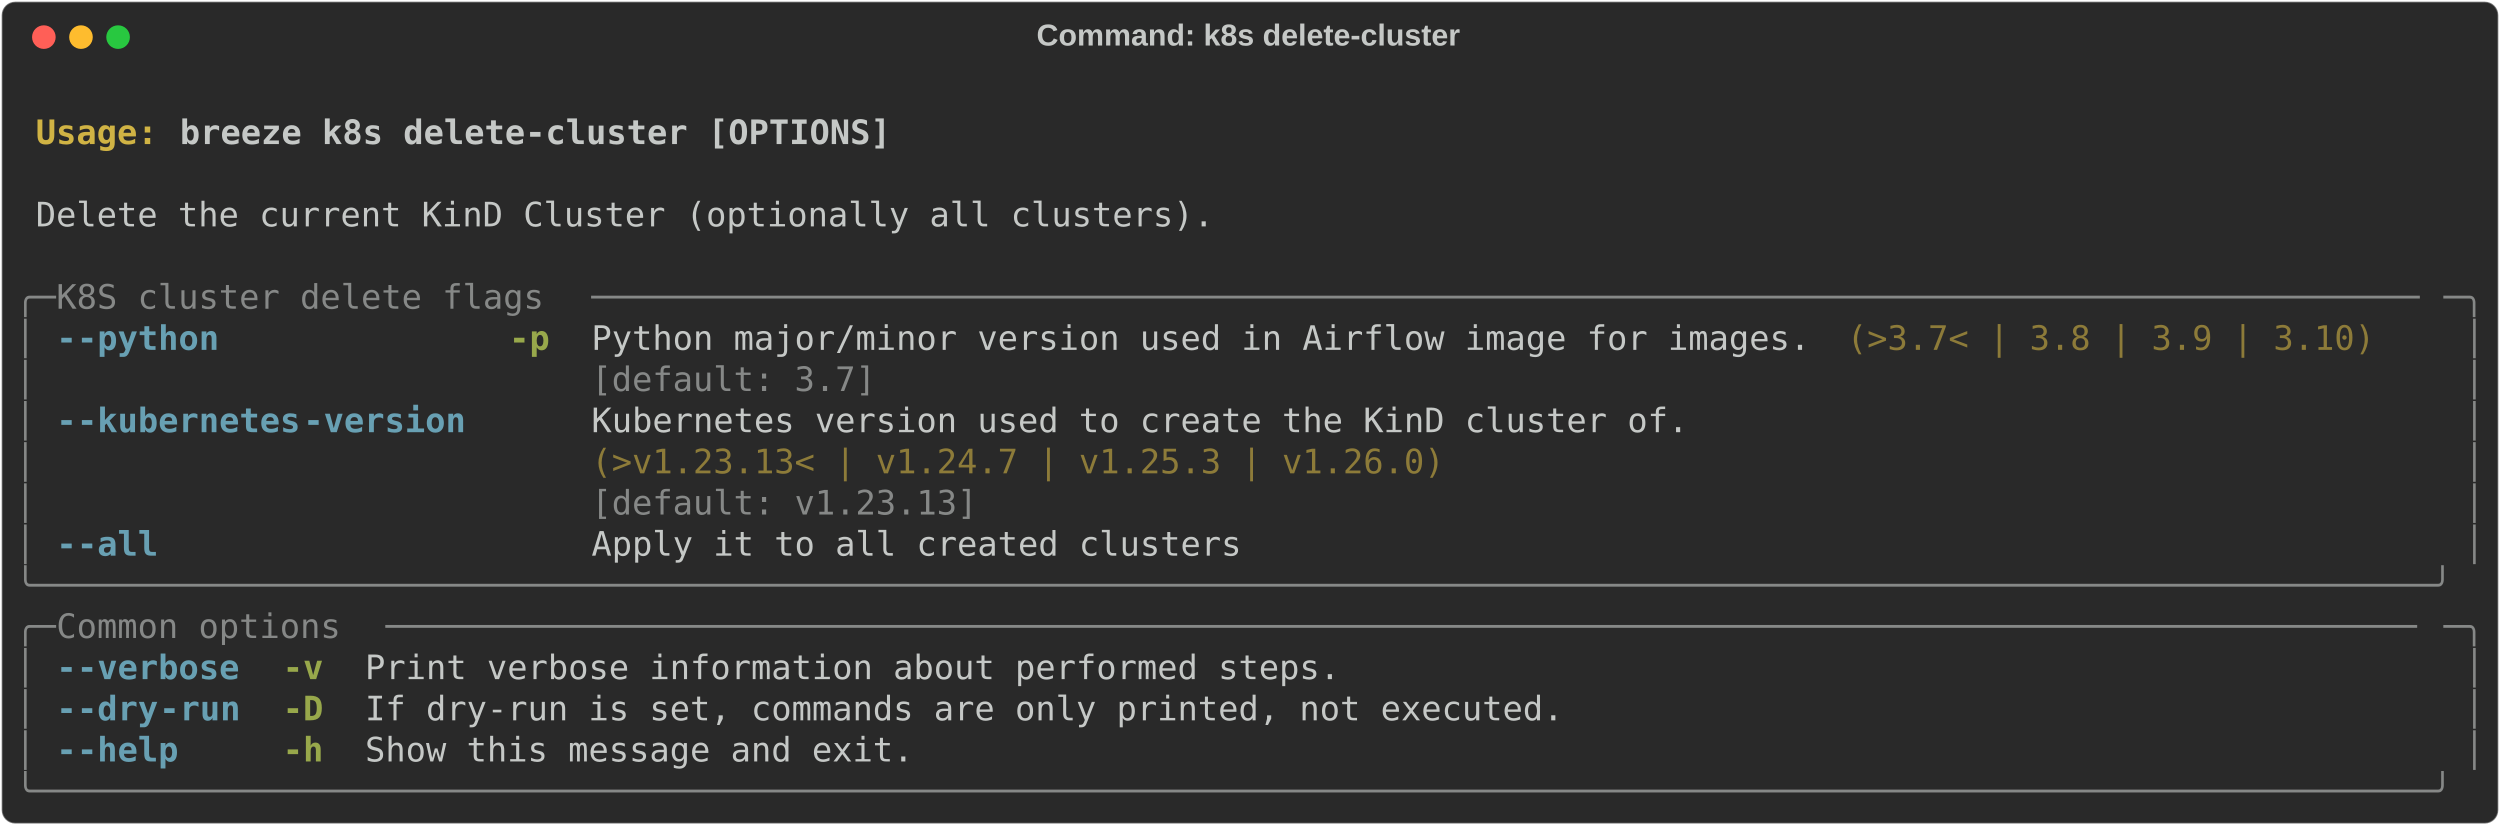
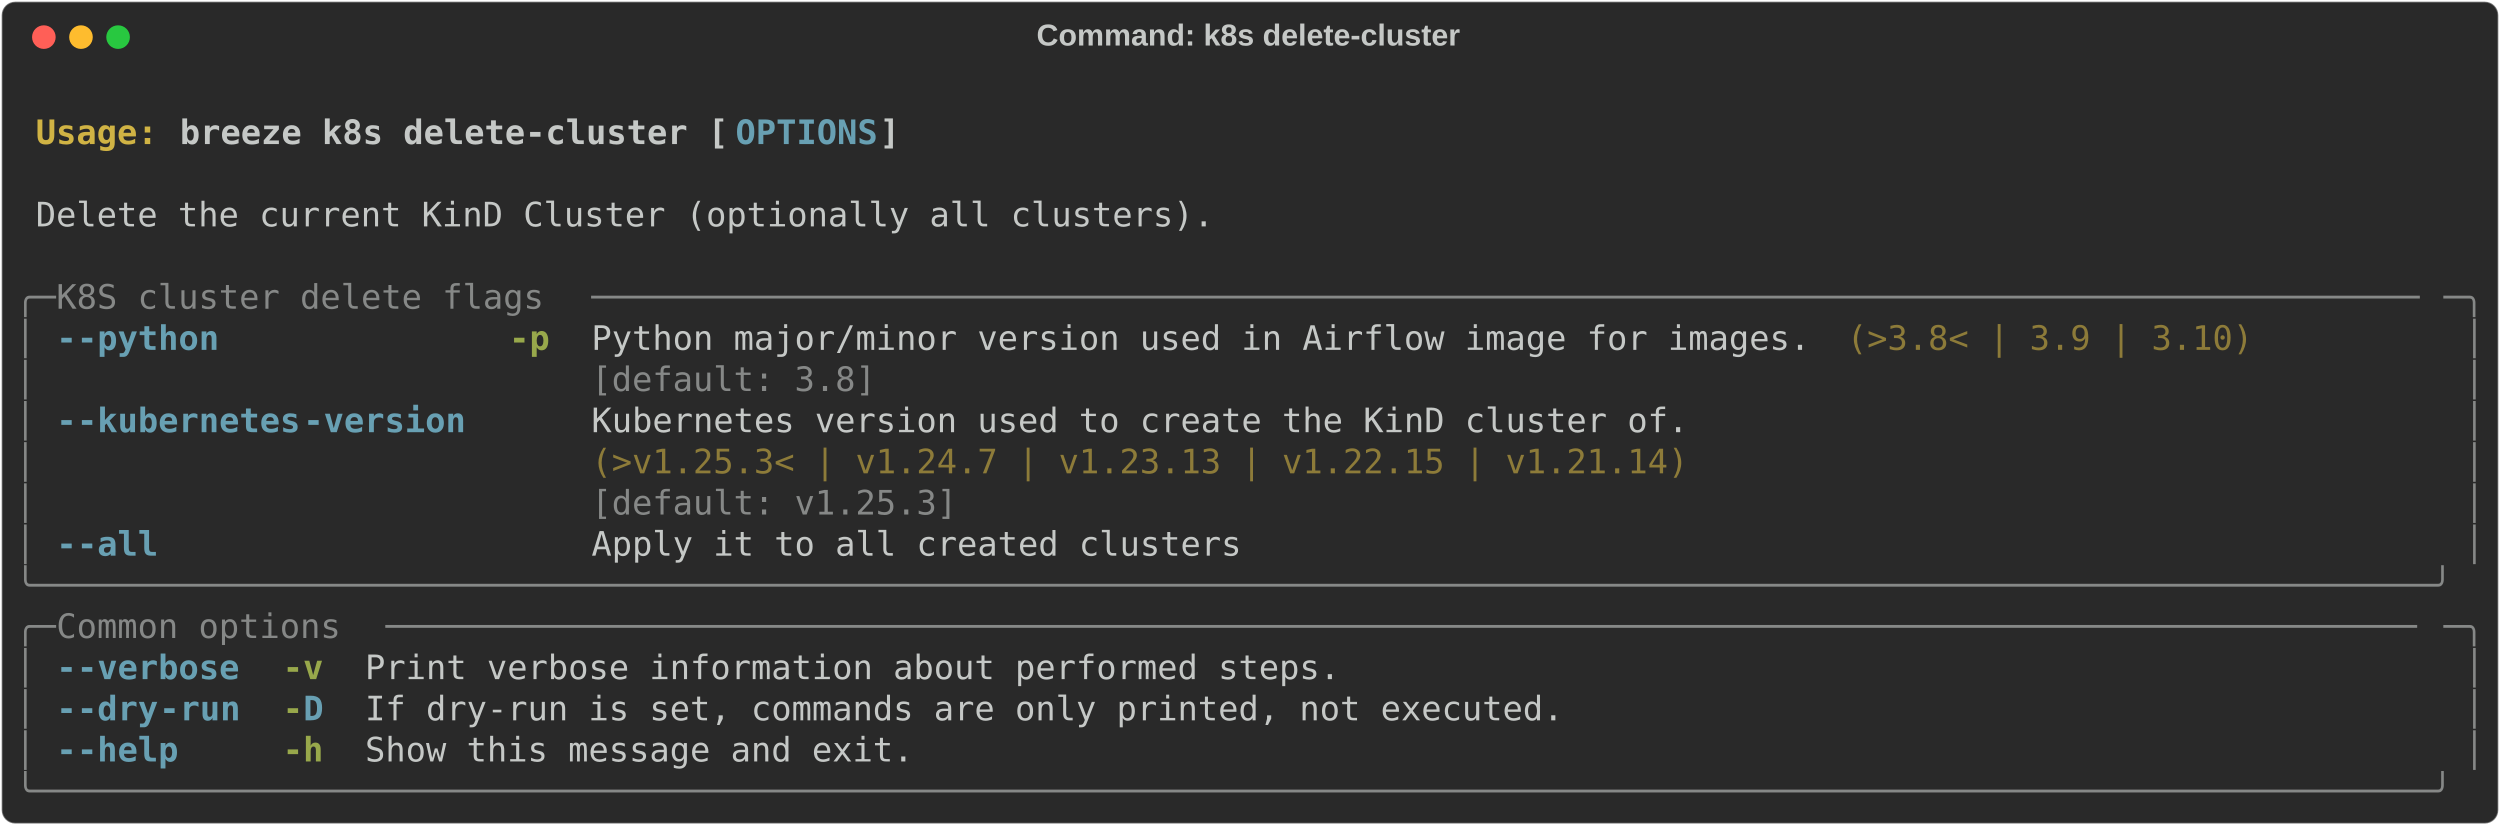
<svg xmlns="http://www.w3.org/2000/svg" class="rich-terminal" viewBox="0 0 1482 489.2">
  <style>

    @font-face {
        font-family: "Fira Code";
        src: local("FiraCode-Regular"),
                url("https://cdnjs.cloudflare.com/ajax/libs/firacode/6.2.0/woff2/FiraCode-Regular.woff2") format("woff2"),
                url("https://cdnjs.cloudflare.com/ajax/libs/firacode/6.2.0/woff/FiraCode-Regular.woff") format("woff");
        font-style: normal;
        font-weight: 400;
    }
    @font-face {
        font-family: "Fira Code";
        src: local("FiraCode-Bold"),
                url("https://cdnjs.cloudflare.com/ajax/libs/firacode/6.2.0/woff2/FiraCode-Bold.woff2") format("woff2"),
                url("https://cdnjs.cloudflare.com/ajax/libs/firacode/6.2.0/woff/FiraCode-Bold.woff") format("woff");
        font-style: bold;
        font-weight: 700;
    }

    .breeze-k8s-delete-cluster-matrix {
        font-family: Fira Code, monospace;
        font-size: 20px;
        line-height: 24.4px;
        font-variant-east-asian: full-width;
    }

    .breeze-k8s-delete-cluster-title {
        font-size: 18px;
        font-weight: bold;
        font-family: arial;
    }

    .breeze-k8s-delete-cluster-r1 { fill: #c5c8c6;font-weight: bold }
.breeze-k8s-delete-cluster-r2 { fill: #c5c8c6 }
.breeze-k8s-delete-cluster-r3 { fill: #d0b344;font-weight: bold }
- .breeze-k8s-delete-cluster-r4 { fill: #868887 }
- .breeze-k8s-delete-cluster-r5 { fill: #68a0b3;font-weight: bold }
+ .breeze-k8s-delete-cluster-r4 { fill: #68a0b3;font-weight: bold }
+ .breeze-k8s-delete-cluster-r5 { fill: #868887 }
.breeze-k8s-delete-cluster-r6 { fill: #98a84b;font-weight: bold }
.breeze-k8s-delete-cluster-r7 { fill: #8d7b39 }
    </style>
  <defs>
    <clipPath id="breeze-k8s-delete-cluster-clip-terminal">
      <rect x="0" y="0" width="1463.0" height="438.2" />
    </clipPath>
    <clipPath id="breeze-k8s-delete-cluster-line-0">
      <rect x="0" y="1.5" width="1464" height="24.65" />
    </clipPath>
    <clipPath id="breeze-k8s-delete-cluster-line-1">
      <rect x="0" y="25.9" width="1464" height="24.65" />
    </clipPath>
    <clipPath id="breeze-k8s-delete-cluster-line-2">
      <rect x="0" y="50.3" width="1464" height="24.65" />
    </clipPath>
    <clipPath id="breeze-k8s-delete-cluster-line-3">
      <rect x="0" y="74.7" width="1464" height="24.65" />
    </clipPath>
    <clipPath id="breeze-k8s-delete-cluster-line-4">
      <rect x="0" y="99.1" width="1464" height="24.65" />
    </clipPath>
    <clipPath id="breeze-k8s-delete-cluster-line-5">
      <rect x="0" y="123.5" width="1464" height="24.65" />
    </clipPath>
    <clipPath id="breeze-k8s-delete-cluster-line-6">
      <rect x="0" y="147.9" width="1464" height="24.65" />
    </clipPath>
    <clipPath id="breeze-k8s-delete-cluster-line-7">
      <rect x="0" y="172.3" width="1464" height="24.65" />
    </clipPath>
    <clipPath id="breeze-k8s-delete-cluster-line-8">
      <rect x="0" y="196.7" width="1464" height="24.65" />
    </clipPath>
    <clipPath id="breeze-k8s-delete-cluster-line-9">
      <rect x="0" y="221.1" width="1464" height="24.65" />
    </clipPath>
    <clipPath id="breeze-k8s-delete-cluster-line-10">
      <rect x="0" y="245.5" width="1464" height="24.65" />
    </clipPath>
    <clipPath id="breeze-k8s-delete-cluster-line-11">
      <rect x="0" y="269.9" width="1464" height="24.65" />
    </clipPath>
    <clipPath id="breeze-k8s-delete-cluster-line-12">
      <rect x="0" y="294.3" width="1464" height="24.65" />
    </clipPath>
    <clipPath id="breeze-k8s-delete-cluster-line-13">
      <rect x="0" y="318.7" width="1464" height="24.65" />
    </clipPath>
    <clipPath id="breeze-k8s-delete-cluster-line-14">
      <rect x="0" y="343.1" width="1464" height="24.65" />
    </clipPath>
    <clipPath id="breeze-k8s-delete-cluster-line-15">
      <rect x="0" y="367.5" width="1464" height="24.65" />
    </clipPath>
    <clipPath id="breeze-k8s-delete-cluster-line-16">
      <rect x="0" y="391.9" width="1464" height="24.65" />
    </clipPath>
  </defs>
  <rect fill="#292929" stroke="rgba(255,255,255,0.35)" stroke-width="1" x="1" y="1" width="1480" height="487.2" rx="8" />
  <text class="breeze-k8s-delete-cluster-title" fill="#c5c8c6" text-anchor="middle" x="740" y="27">Command: k8s delete-cluster</text>
  <g transform="translate(26,22)">
    <circle cx="0" cy="0" r="7" fill="#ff5f57" />
    <circle cx="22" cy="0" r="7" fill="#febc2e" />
    <circle cx="44" cy="0" r="7" fill="#28c840" />
  </g>
  <g transform="translate(9, 41)" clip-path="url(#breeze-k8s-delete-cluster-clip-terminal)">
    <g class="breeze-k8s-delete-cluster-matrix">
      <text class="breeze-k8s-delete-cluster-r2" x="1464" y="20" textLength="12.2" clip-path="url(#breeze-k8s-delete-cluster-line-0)">
</text>
      <text class="breeze-k8s-delete-cluster-r3" x="12.2" y="44.4" textLength="85.4" clip-path="url(#breeze-k8s-delete-cluster-line-1)">Usage: </text>
-       <text class="breeze-k8s-delete-cluster-r1" x="97.6" y="44.4" textLength="427" clip-path="url(#breeze-k8s-delete-cluster-line-1)">breeze k8s delete-cluster [OPTIONS]</text>
+       <text class="breeze-k8s-delete-cluster-r1" x="97.6" y="44.4" textLength="329.4" clip-path="url(#breeze-k8s-delete-cluster-line-1)">breeze k8s delete-cluster [</text>
+       <text class="breeze-k8s-delete-cluster-r4" x="427" y="44.4" textLength="85.4" clip-path="url(#breeze-k8s-delete-cluster-line-1)">OPTIONS</text>
+       <text class="breeze-k8s-delete-cluster-r1" x="512.4" y="44.4" textLength="12.2" clip-path="url(#breeze-k8s-delete-cluster-line-1)">]</text>
      <text class="breeze-k8s-delete-cluster-r2" x="1464" y="44.4" textLength="12.2" clip-path="url(#breeze-k8s-delete-cluster-line-1)">
</text>
      <text class="breeze-k8s-delete-cluster-r2" x="1464" y="68.8" textLength="12.2" clip-path="url(#breeze-k8s-delete-cluster-line-2)">
</text>
      <text class="breeze-k8s-delete-cluster-r2" x="12.2" y="93.2" textLength="707.6" clip-path="url(#breeze-k8s-delete-cluster-line-3)">Delete the current KinD Cluster (optionally all clusters).</text>
      <text class="breeze-k8s-delete-cluster-r2" x="1464" y="93.2" textLength="12.2" clip-path="url(#breeze-k8s-delete-cluster-line-3)">
</text>
      <text class="breeze-k8s-delete-cluster-r2" x="1464" y="117.6" textLength="12.2" clip-path="url(#breeze-k8s-delete-cluster-line-4)">
</text>
-       <text class="breeze-k8s-delete-cluster-r4" x="0" y="142" textLength="24.4" clip-path="url(#breeze-k8s-delete-cluster-line-5)">╭─</text>
-       <text class="breeze-k8s-delete-cluster-r4" x="24.4" y="142" textLength="317.2" clip-path="url(#breeze-k8s-delete-cluster-line-5)"> K8S cluster delete flags </text>
-       <text class="breeze-k8s-delete-cluster-r4" x="341.6" y="142" textLength="1098" clip-path="url(#breeze-k8s-delete-cluster-line-5)">──────────────────────────────────────────────────────────────────────────────────────────</text>
-       <text class="breeze-k8s-delete-cluster-r4" x="1439.6" y="142" textLength="24.4" clip-path="url(#breeze-k8s-delete-cluster-line-5)">─╮</text>
+       <text class="breeze-k8s-delete-cluster-r5" x="0" y="142" textLength="24.4" clip-path="url(#breeze-k8s-delete-cluster-line-5)">╭─</text>
+       <text class="breeze-k8s-delete-cluster-r5" x="24.4" y="142" textLength="317.2" clip-path="url(#breeze-k8s-delete-cluster-line-5)"> K8S cluster delete flags </text>
+       <text class="breeze-k8s-delete-cluster-r5" x="341.6" y="142" textLength="1098" clip-path="url(#breeze-k8s-delete-cluster-line-5)">──────────────────────────────────────────────────────────────────────────────────────────</text>
+       <text class="breeze-k8s-delete-cluster-r5" x="1439.6" y="142" textLength="24.4" clip-path="url(#breeze-k8s-delete-cluster-line-5)">─╮</text>
      <text class="breeze-k8s-delete-cluster-r2" x="1464" y="142" textLength="12.2" clip-path="url(#breeze-k8s-delete-cluster-line-5)">
</text>
-       <text class="breeze-k8s-delete-cluster-r4" x="0" y="166.4" textLength="12.2" clip-path="url(#breeze-k8s-delete-cluster-line-6)">│</text>
-       <text class="breeze-k8s-delete-cluster-r5" x="24.4" y="166.4" textLength="12.2" clip-path="url(#breeze-k8s-delete-cluster-line-6)">-</text>
-       <text class="breeze-k8s-delete-cluster-r5" x="36.6" y="166.4" textLength="85.4" clip-path="url(#breeze-k8s-delete-cluster-line-6)">-python</text>
+       <text class="breeze-k8s-delete-cluster-r5" x="0" y="166.4" textLength="12.2" clip-path="url(#breeze-k8s-delete-cluster-line-6)">│</text>
+       <text class="breeze-k8s-delete-cluster-r4" x="24.4" y="166.4" textLength="12.2" clip-path="url(#breeze-k8s-delete-cluster-line-6)">-</text>
+       <text class="breeze-k8s-delete-cluster-r4" x="36.6" y="166.4" textLength="85.4" clip-path="url(#breeze-k8s-delete-cluster-line-6)">-python</text>
      <text class="breeze-k8s-delete-cluster-r6" x="292.8" y="166.4" textLength="24.4" clip-path="url(#breeze-k8s-delete-cluster-line-6)">-p</text>
      <text class="breeze-k8s-delete-cluster-r2" x="341.6" y="166.4" textLength="732" clip-path="url(#breeze-k8s-delete-cluster-line-6)">Python major/minor version used in Airflow image for images.</text>
-       <text class="breeze-k8s-delete-cluster-r7" x="1085.8" y="166.4" textLength="317.2" clip-path="url(#breeze-k8s-delete-cluster-line-6)">(&gt;3.7&lt; | 3.8 | 3.9 | 3.10)</text>
-       <text class="breeze-k8s-delete-cluster-r4" x="1451.8" y="166.4" textLength="12.2" clip-path="url(#breeze-k8s-delete-cluster-line-6)">│</text>
+       <text class="breeze-k8s-delete-cluster-r7" x="1085.8" y="166.4" textLength="244" clip-path="url(#breeze-k8s-delete-cluster-line-6)">(&gt;3.8&lt; | 3.9 | 3.10)</text>
+       <text class="breeze-k8s-delete-cluster-r5" x="1451.8" y="166.4" textLength="12.2" clip-path="url(#breeze-k8s-delete-cluster-line-6)">│</text>
      <text class="breeze-k8s-delete-cluster-r2" x="1464" y="166.4" textLength="12.2" clip-path="url(#breeze-k8s-delete-cluster-line-6)">
</text>
-       <text class="breeze-k8s-delete-cluster-r4" x="0" y="190.8" textLength="12.2" clip-path="url(#breeze-k8s-delete-cluster-line-7)">│</text>
-       <text class="breeze-k8s-delete-cluster-r4" x="341.6" y="190.8" textLength="732" clip-path="url(#breeze-k8s-delete-cluster-line-7)">[default: 3.7]                                              </text>
-       <text class="breeze-k8s-delete-cluster-r4" x="1451.8" y="190.8" textLength="12.2" clip-path="url(#breeze-k8s-delete-cluster-line-7)">│</text>
+       <text class="breeze-k8s-delete-cluster-r5" x="0" y="190.8" textLength="12.2" clip-path="url(#breeze-k8s-delete-cluster-line-7)">│</text>
+       <text class="breeze-k8s-delete-cluster-r5" x="341.6" y="190.8" textLength="732" clip-path="url(#breeze-k8s-delete-cluster-line-7)">[default: 3.8]                                              </text>
+       <text class="breeze-k8s-delete-cluster-r5" x="1451.8" y="190.8" textLength="12.2" clip-path="url(#breeze-k8s-delete-cluster-line-7)">│</text>
      <text class="breeze-k8s-delete-cluster-r2" x="1464" y="190.8" textLength="12.2" clip-path="url(#breeze-k8s-delete-cluster-line-7)">
</text>
-       <text class="breeze-k8s-delete-cluster-r4" x="0" y="215.2" textLength="12.2" clip-path="url(#breeze-k8s-delete-cluster-line-8)">│</text>
-       <text class="breeze-k8s-delete-cluster-r5" x="24.4" y="215.2" textLength="12.2" clip-path="url(#breeze-k8s-delete-cluster-line-8)">-</text>
-       <text class="breeze-k8s-delete-cluster-r5" x="36.6" y="215.2" textLength="134.2" clip-path="url(#breeze-k8s-delete-cluster-line-8)">-kubernetes</text>
-       <text class="breeze-k8s-delete-cluster-r5" x="170.8" y="215.2" textLength="97.6" clip-path="url(#breeze-k8s-delete-cluster-line-8)">-version</text>
+       <text class="breeze-k8s-delete-cluster-r5" x="0" y="215.2" textLength="12.2" clip-path="url(#breeze-k8s-delete-cluster-line-8)">│</text>
+       <text class="breeze-k8s-delete-cluster-r4" x="24.4" y="215.2" textLength="12.2" clip-path="url(#breeze-k8s-delete-cluster-line-8)">-</text>
+       <text class="breeze-k8s-delete-cluster-r4" x="36.6" y="215.2" textLength="134.2" clip-path="url(#breeze-k8s-delete-cluster-line-8)">-kubernetes</text>
+       <text class="breeze-k8s-delete-cluster-r4" x="170.8" y="215.2" textLength="97.6" clip-path="url(#breeze-k8s-delete-cluster-line-8)">-version</text>
      <text class="breeze-k8s-delete-cluster-r2" x="341.6" y="215.2" textLength="658.8" clip-path="url(#breeze-k8s-delete-cluster-line-8)">Kubernetes version used to create the KinD cluster of.</text>
-       <text class="breeze-k8s-delete-cluster-r4" x="1451.8" y="215.2" textLength="12.2" clip-path="url(#breeze-k8s-delete-cluster-line-8)">│</text>
+       <text class="breeze-k8s-delete-cluster-r5" x="1451.8" y="215.2" textLength="12.2" clip-path="url(#breeze-k8s-delete-cluster-line-8)">│</text>
      <text class="breeze-k8s-delete-cluster-r2" x="1464" y="215.2" textLength="12.2" clip-path="url(#breeze-k8s-delete-cluster-line-8)">
</text>
-       <text class="breeze-k8s-delete-cluster-r4" x="0" y="239.6" textLength="12.2" clip-path="url(#breeze-k8s-delete-cluster-line-9)">│</text>
-       <text class="breeze-k8s-delete-cluster-r7" x="341.6" y="239.6" textLength="658.8" clip-path="url(#breeze-k8s-delete-cluster-line-9)">(&gt;v1.23.13&lt; | v1.24.7 | v1.25.3 | v1.26.0)            </text>
-       <text class="breeze-k8s-delete-cluster-r4" x="1451.8" y="239.6" textLength="12.2" clip-path="url(#breeze-k8s-delete-cluster-line-9)">│</text>
+       <text class="breeze-k8s-delete-cluster-r5" x="0" y="239.6" textLength="12.2" clip-path="url(#breeze-k8s-delete-cluster-line-9)">│</text>
+       <text class="breeze-k8s-delete-cluster-r7" x="341.6" y="239.6" textLength="658.8" clip-path="url(#breeze-k8s-delete-cluster-line-9)">(&gt;v1.25.3&lt; | v1.24.7 | v1.23.13 | v1.22.15 | v1.21.14)</text>
+       <text class="breeze-k8s-delete-cluster-r5" x="1451.8" y="239.6" textLength="12.2" clip-path="url(#breeze-k8s-delete-cluster-line-9)">│</text>
      <text class="breeze-k8s-delete-cluster-r2" x="1464" y="239.6" textLength="12.2" clip-path="url(#breeze-k8s-delete-cluster-line-9)">
</text>
-       <text class="breeze-k8s-delete-cluster-r4" x="0" y="264" textLength="12.2" clip-path="url(#breeze-k8s-delete-cluster-line-10)">│</text>
-       <text class="breeze-k8s-delete-cluster-r4" x="341.6" y="264" textLength="658.8" clip-path="url(#breeze-k8s-delete-cluster-line-10)">[default: v1.23.13]                                   </text>
-       <text class="breeze-k8s-delete-cluster-r4" x="1451.8" y="264" textLength="12.2" clip-path="url(#breeze-k8s-delete-cluster-line-10)">│</text>
+       <text class="breeze-k8s-delete-cluster-r5" x="0" y="264" textLength="12.2" clip-path="url(#breeze-k8s-delete-cluster-line-10)">│</text>
+       <text class="breeze-k8s-delete-cluster-r5" x="341.6" y="264" textLength="658.8" clip-path="url(#breeze-k8s-delete-cluster-line-10)">[default: v1.25.3]                                    </text>
+       <text class="breeze-k8s-delete-cluster-r5" x="1451.8" y="264" textLength="12.2" clip-path="url(#breeze-k8s-delete-cluster-line-10)">│</text>
      <text class="breeze-k8s-delete-cluster-r2" x="1464" y="264" textLength="12.2" clip-path="url(#breeze-k8s-delete-cluster-line-10)">
</text>
-       <text class="breeze-k8s-delete-cluster-r4" x="0" y="288.4" textLength="12.2" clip-path="url(#breeze-k8s-delete-cluster-line-11)">│</text>
-       <text class="breeze-k8s-delete-cluster-r5" x="24.4" y="288.4" textLength="12.2" clip-path="url(#breeze-k8s-delete-cluster-line-11)">-</text>
-       <text class="breeze-k8s-delete-cluster-r5" x="36.6" y="288.4" textLength="48.8" clip-path="url(#breeze-k8s-delete-cluster-line-11)">-all</text>
+       <text class="breeze-k8s-delete-cluster-r5" x="0" y="288.4" textLength="12.2" clip-path="url(#breeze-k8s-delete-cluster-line-11)">│</text>
+       <text class="breeze-k8s-delete-cluster-r4" x="24.4" y="288.4" textLength="12.2" clip-path="url(#breeze-k8s-delete-cluster-line-11)">-</text>
+       <text class="breeze-k8s-delete-cluster-r4" x="36.6" y="288.4" textLength="48.8" clip-path="url(#breeze-k8s-delete-cluster-line-11)">-all</text>
      <text class="breeze-k8s-delete-cluster-r2" x="341.6" y="288.4" textLength="390.4" clip-path="url(#breeze-k8s-delete-cluster-line-11)">Apply it to all created clusters</text>
-       <text class="breeze-k8s-delete-cluster-r4" x="1451.8" y="288.4" textLength="12.2" clip-path="url(#breeze-k8s-delete-cluster-line-11)">│</text>
+       <text class="breeze-k8s-delete-cluster-r5" x="1451.8" y="288.4" textLength="12.2" clip-path="url(#breeze-k8s-delete-cluster-line-11)">│</text>
      <text class="breeze-k8s-delete-cluster-r2" x="1464" y="288.4" textLength="12.2" clip-path="url(#breeze-k8s-delete-cluster-line-11)">
</text>
-       <text class="breeze-k8s-delete-cluster-r4" x="0" y="312.8" textLength="1464" clip-path="url(#breeze-k8s-delete-cluster-line-12)">╰──────────────────────────────────────────────────────────────────────────────────────────────────────────────────────╯</text>
+       <text class="breeze-k8s-delete-cluster-r5" x="0" y="312.8" textLength="1464" clip-path="url(#breeze-k8s-delete-cluster-line-12)">╰──────────────────────────────────────────────────────────────────────────────────────────────────────────────────────╯</text>
      <text class="breeze-k8s-delete-cluster-r2" x="1464" y="312.8" textLength="12.2" clip-path="url(#breeze-k8s-delete-cluster-line-12)">
</text>
-       <text class="breeze-k8s-delete-cluster-r4" x="0" y="337.2" textLength="24.4" clip-path="url(#breeze-k8s-delete-cluster-line-13)">╭─</text>
-       <text class="breeze-k8s-delete-cluster-r4" x="24.4" y="337.2" textLength="195.2" clip-path="url(#breeze-k8s-delete-cluster-line-13)"> Common options </text>
-       <text class="breeze-k8s-delete-cluster-r4" x="219.6" y="337.2" textLength="1220" clip-path="url(#breeze-k8s-delete-cluster-line-13)">────────────────────────────────────────────────────────────────────────────────────────────────────</text>
-       <text class="breeze-k8s-delete-cluster-r4" x="1439.6" y="337.2" textLength="24.4" clip-path="url(#breeze-k8s-delete-cluster-line-13)">─╮</text>
+       <text class="breeze-k8s-delete-cluster-r5" x="0" y="337.2" textLength="24.4" clip-path="url(#breeze-k8s-delete-cluster-line-13)">╭─</text>
+       <text class="breeze-k8s-delete-cluster-r5" x="24.4" y="337.2" textLength="195.2" clip-path="url(#breeze-k8s-delete-cluster-line-13)"> Common options </text>
+       <text class="breeze-k8s-delete-cluster-r5" x="219.6" y="337.2" textLength="1220" clip-path="url(#breeze-k8s-delete-cluster-line-13)">────────────────────────────────────────────────────────────────────────────────────────────────────</text>
+       <text class="breeze-k8s-delete-cluster-r5" x="1439.6" y="337.2" textLength="24.4" clip-path="url(#breeze-k8s-delete-cluster-line-13)">─╮</text>
      <text class="breeze-k8s-delete-cluster-r2" x="1464" y="337.2" textLength="12.2" clip-path="url(#breeze-k8s-delete-cluster-line-13)">
</text>
-       <text class="breeze-k8s-delete-cluster-r4" x="0" y="361.6" textLength="12.2" clip-path="url(#breeze-k8s-delete-cluster-line-14)">│</text>
-       <text class="breeze-k8s-delete-cluster-r5" x="24.4" y="361.6" textLength="12.2" clip-path="url(#breeze-k8s-delete-cluster-line-14)">-</text>
-       <text class="breeze-k8s-delete-cluster-r5" x="36.6" y="361.6" textLength="97.6" clip-path="url(#breeze-k8s-delete-cluster-line-14)">-verbose</text>
+       <text class="breeze-k8s-delete-cluster-r5" x="0" y="361.6" textLength="12.2" clip-path="url(#breeze-k8s-delete-cluster-line-14)">│</text>
+       <text class="breeze-k8s-delete-cluster-r4" x="24.4" y="361.6" textLength="12.2" clip-path="url(#breeze-k8s-delete-cluster-line-14)">-</text>
+       <text class="breeze-k8s-delete-cluster-r4" x="36.6" y="361.6" textLength="97.6" clip-path="url(#breeze-k8s-delete-cluster-line-14)">-verbose</text>
      <text class="breeze-k8s-delete-cluster-r6" x="158.6" y="361.6" textLength="24.4" clip-path="url(#breeze-k8s-delete-cluster-line-14)">-v</text>
      <text class="breeze-k8s-delete-cluster-r2" x="207.4" y="361.6" textLength="585.6" clip-path="url(#breeze-k8s-delete-cluster-line-14)">Print verbose information about performed steps.</text>
-       <text class="breeze-k8s-delete-cluster-r4" x="1451.8" y="361.6" textLength="12.2" clip-path="url(#breeze-k8s-delete-cluster-line-14)">│</text>
+       <text class="breeze-k8s-delete-cluster-r5" x="1451.8" y="361.6" textLength="12.2" clip-path="url(#breeze-k8s-delete-cluster-line-14)">│</text>
      <text class="breeze-k8s-delete-cluster-r2" x="1464" y="361.6" textLength="12.2" clip-path="url(#breeze-k8s-delete-cluster-line-14)">
</text>
-       <text class="breeze-k8s-delete-cluster-r4" x="0" y="386" textLength="12.2" clip-path="url(#breeze-k8s-delete-cluster-line-15)">│</text>
-       <text class="breeze-k8s-delete-cluster-r5" x="24.4" y="386" textLength="12.2" clip-path="url(#breeze-k8s-delete-cluster-line-15)">-</text>
-       <text class="breeze-k8s-delete-cluster-r5" x="36.6" y="386" textLength="48.8" clip-path="url(#breeze-k8s-delete-cluster-line-15)">-dry</text>
-       <text class="breeze-k8s-delete-cluster-r5" x="85.4" y="386" textLength="48.8" clip-path="url(#breeze-k8s-delete-cluster-line-15)">-run</text>
-       <text class="breeze-k8s-delete-cluster-r6" x="158.6" y="386" textLength="24.4" clip-path="url(#breeze-k8s-delete-cluster-line-15)">-D</text>
+       <text class="breeze-k8s-delete-cluster-r5" x="0" y="386" textLength="12.2" clip-path="url(#breeze-k8s-delete-cluster-line-15)">│</text>
+       <text class="breeze-k8s-delete-cluster-r4" x="24.4" y="386" textLength="12.2" clip-path="url(#breeze-k8s-delete-cluster-line-15)">-</text>
+       <text class="breeze-k8s-delete-cluster-r4" x="36.6" y="386" textLength="48.8" clip-path="url(#breeze-k8s-delete-cluster-line-15)">-dry</text>
+       <text class="breeze-k8s-delete-cluster-r4" x="85.4" y="386" textLength="48.8" clip-path="url(#breeze-k8s-delete-cluster-line-15)">-run</text>
+       <text class="breeze-k8s-delete-cluster-r6" x="158.6" y="386" textLength="12.2" clip-path="url(#breeze-k8s-delete-cluster-line-15)">-</text>
+       <text class="breeze-k8s-delete-cluster-r4" x="170.8" y="386" textLength="12.2" clip-path="url(#breeze-k8s-delete-cluster-line-15)">D</text>
      <text class="breeze-k8s-delete-cluster-r2" x="207.4" y="386" textLength="719.8" clip-path="url(#breeze-k8s-delete-cluster-line-15)">If dry-run is set, commands are only printed, not executed.</text>
-       <text class="breeze-k8s-delete-cluster-r4" x="1451.8" y="386" textLength="12.2" clip-path="url(#breeze-k8s-delete-cluster-line-15)">│</text>
+       <text class="breeze-k8s-delete-cluster-r5" x="1451.8" y="386" textLength="12.2" clip-path="url(#breeze-k8s-delete-cluster-line-15)">│</text>
      <text class="breeze-k8s-delete-cluster-r2" x="1464" y="386" textLength="12.2" clip-path="url(#breeze-k8s-delete-cluster-line-15)">
</text>
-       <text class="breeze-k8s-delete-cluster-r4" x="0" y="410.4" textLength="12.2" clip-path="url(#breeze-k8s-delete-cluster-line-16)">│</text>
-       <text class="breeze-k8s-delete-cluster-r5" x="24.4" y="410.4" textLength="12.2" clip-path="url(#breeze-k8s-delete-cluster-line-16)">-</text>
-       <text class="breeze-k8s-delete-cluster-r5" x="36.6" y="410.4" textLength="61" clip-path="url(#breeze-k8s-delete-cluster-line-16)">-help</text>
+       <text class="breeze-k8s-delete-cluster-r5" x="0" y="410.4" textLength="12.2" clip-path="url(#breeze-k8s-delete-cluster-line-16)">│</text>
+       <text class="breeze-k8s-delete-cluster-r4" x="24.4" y="410.4" textLength="12.2" clip-path="url(#breeze-k8s-delete-cluster-line-16)">-</text>
+       <text class="breeze-k8s-delete-cluster-r4" x="36.6" y="410.4" textLength="61" clip-path="url(#breeze-k8s-delete-cluster-line-16)">-help</text>
      <text class="breeze-k8s-delete-cluster-r6" x="158.6" y="410.4" textLength="24.4" clip-path="url(#breeze-k8s-delete-cluster-line-16)">-h</text>
      <text class="breeze-k8s-delete-cluster-r2" x="207.4" y="410.4" textLength="329.4" clip-path="url(#breeze-k8s-delete-cluster-line-16)">Show this message and exit.</text>
-       <text class="breeze-k8s-delete-cluster-r4" x="1451.8" y="410.4" textLength="12.2" clip-path="url(#breeze-k8s-delete-cluster-line-16)">│</text>
+       <text class="breeze-k8s-delete-cluster-r5" x="1451.8" y="410.4" textLength="12.2" clip-path="url(#breeze-k8s-delete-cluster-line-16)">│</text>
      <text class="breeze-k8s-delete-cluster-r2" x="1464" y="410.4" textLength="12.2" clip-path="url(#breeze-k8s-delete-cluster-line-16)">
</text>
-       <text class="breeze-k8s-delete-cluster-r4" x="0" y="434.8" textLength="1464" clip-path="url(#breeze-k8s-delete-cluster-line-17)">╰──────────────────────────────────────────────────────────────────────────────────────────────────────────────────────╯</text>
+       <text class="breeze-k8s-delete-cluster-r5" x="0" y="434.8" textLength="1464" clip-path="url(#breeze-k8s-delete-cluster-line-17)">╰──────────────────────────────────────────────────────────────────────────────────────────────────────────────────────╯</text>
      <text class="breeze-k8s-delete-cluster-r2" x="1464" y="434.8" textLength="12.2" clip-path="url(#breeze-k8s-delete-cluster-line-17)">
</text>
    </g>
  </g>
</svg>
